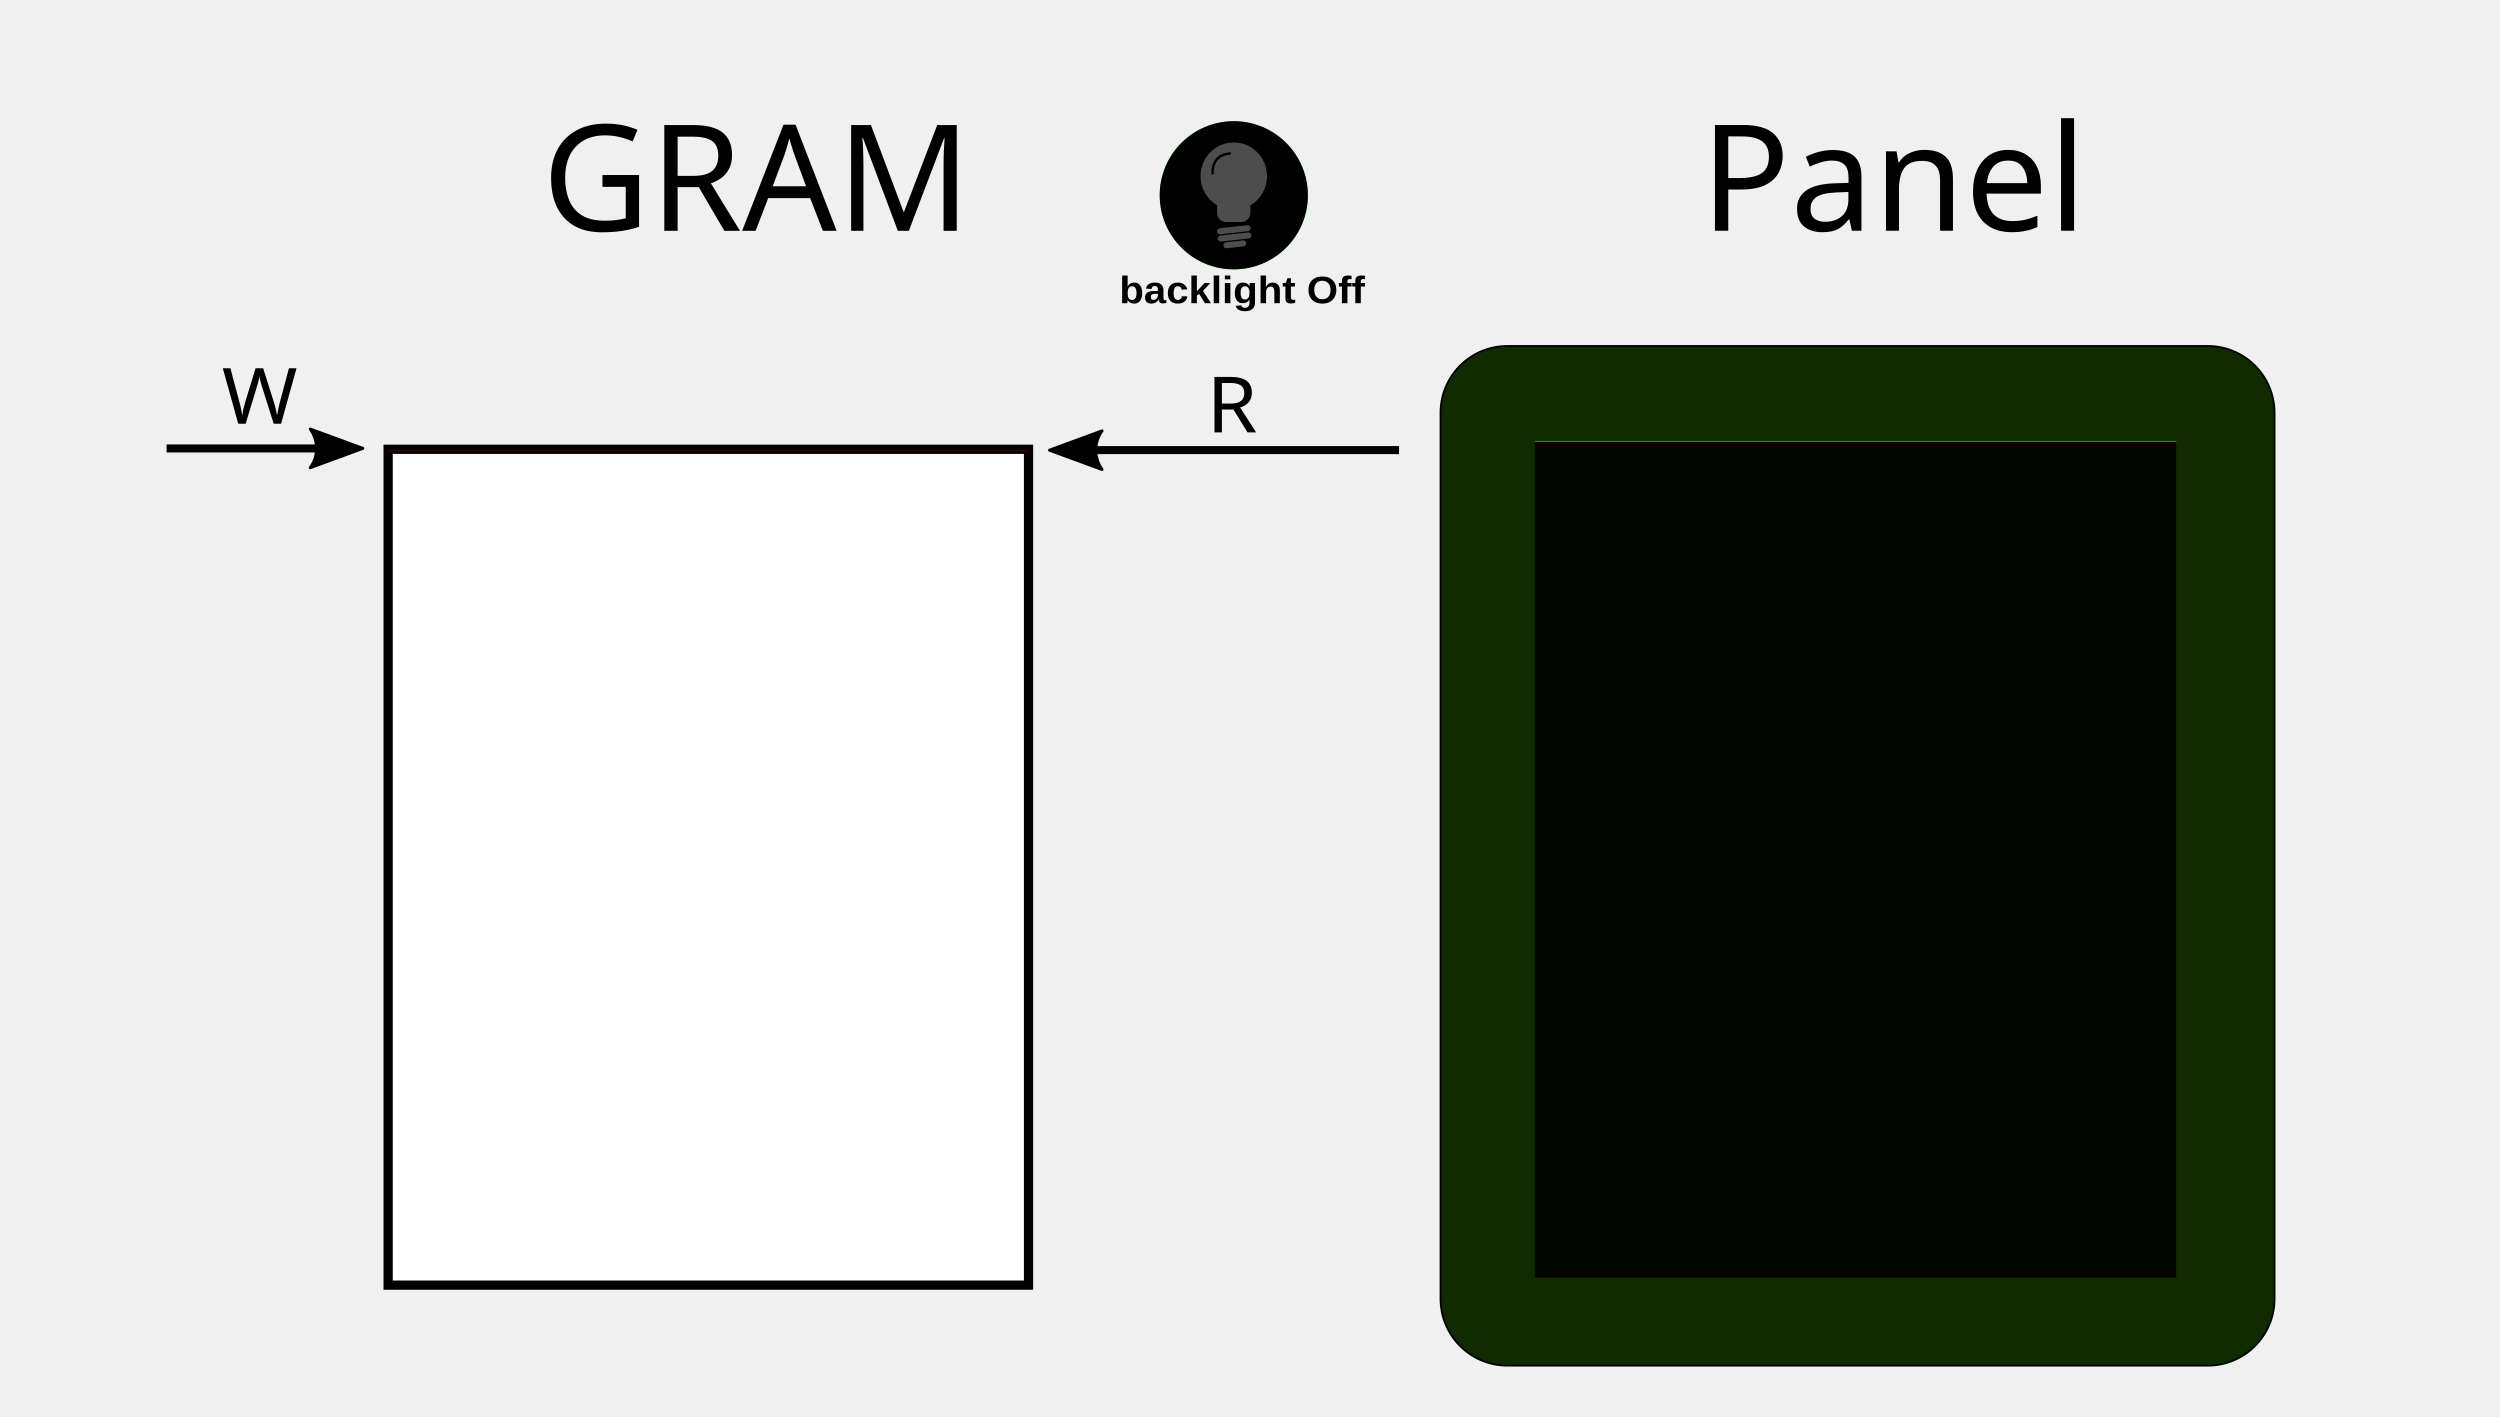
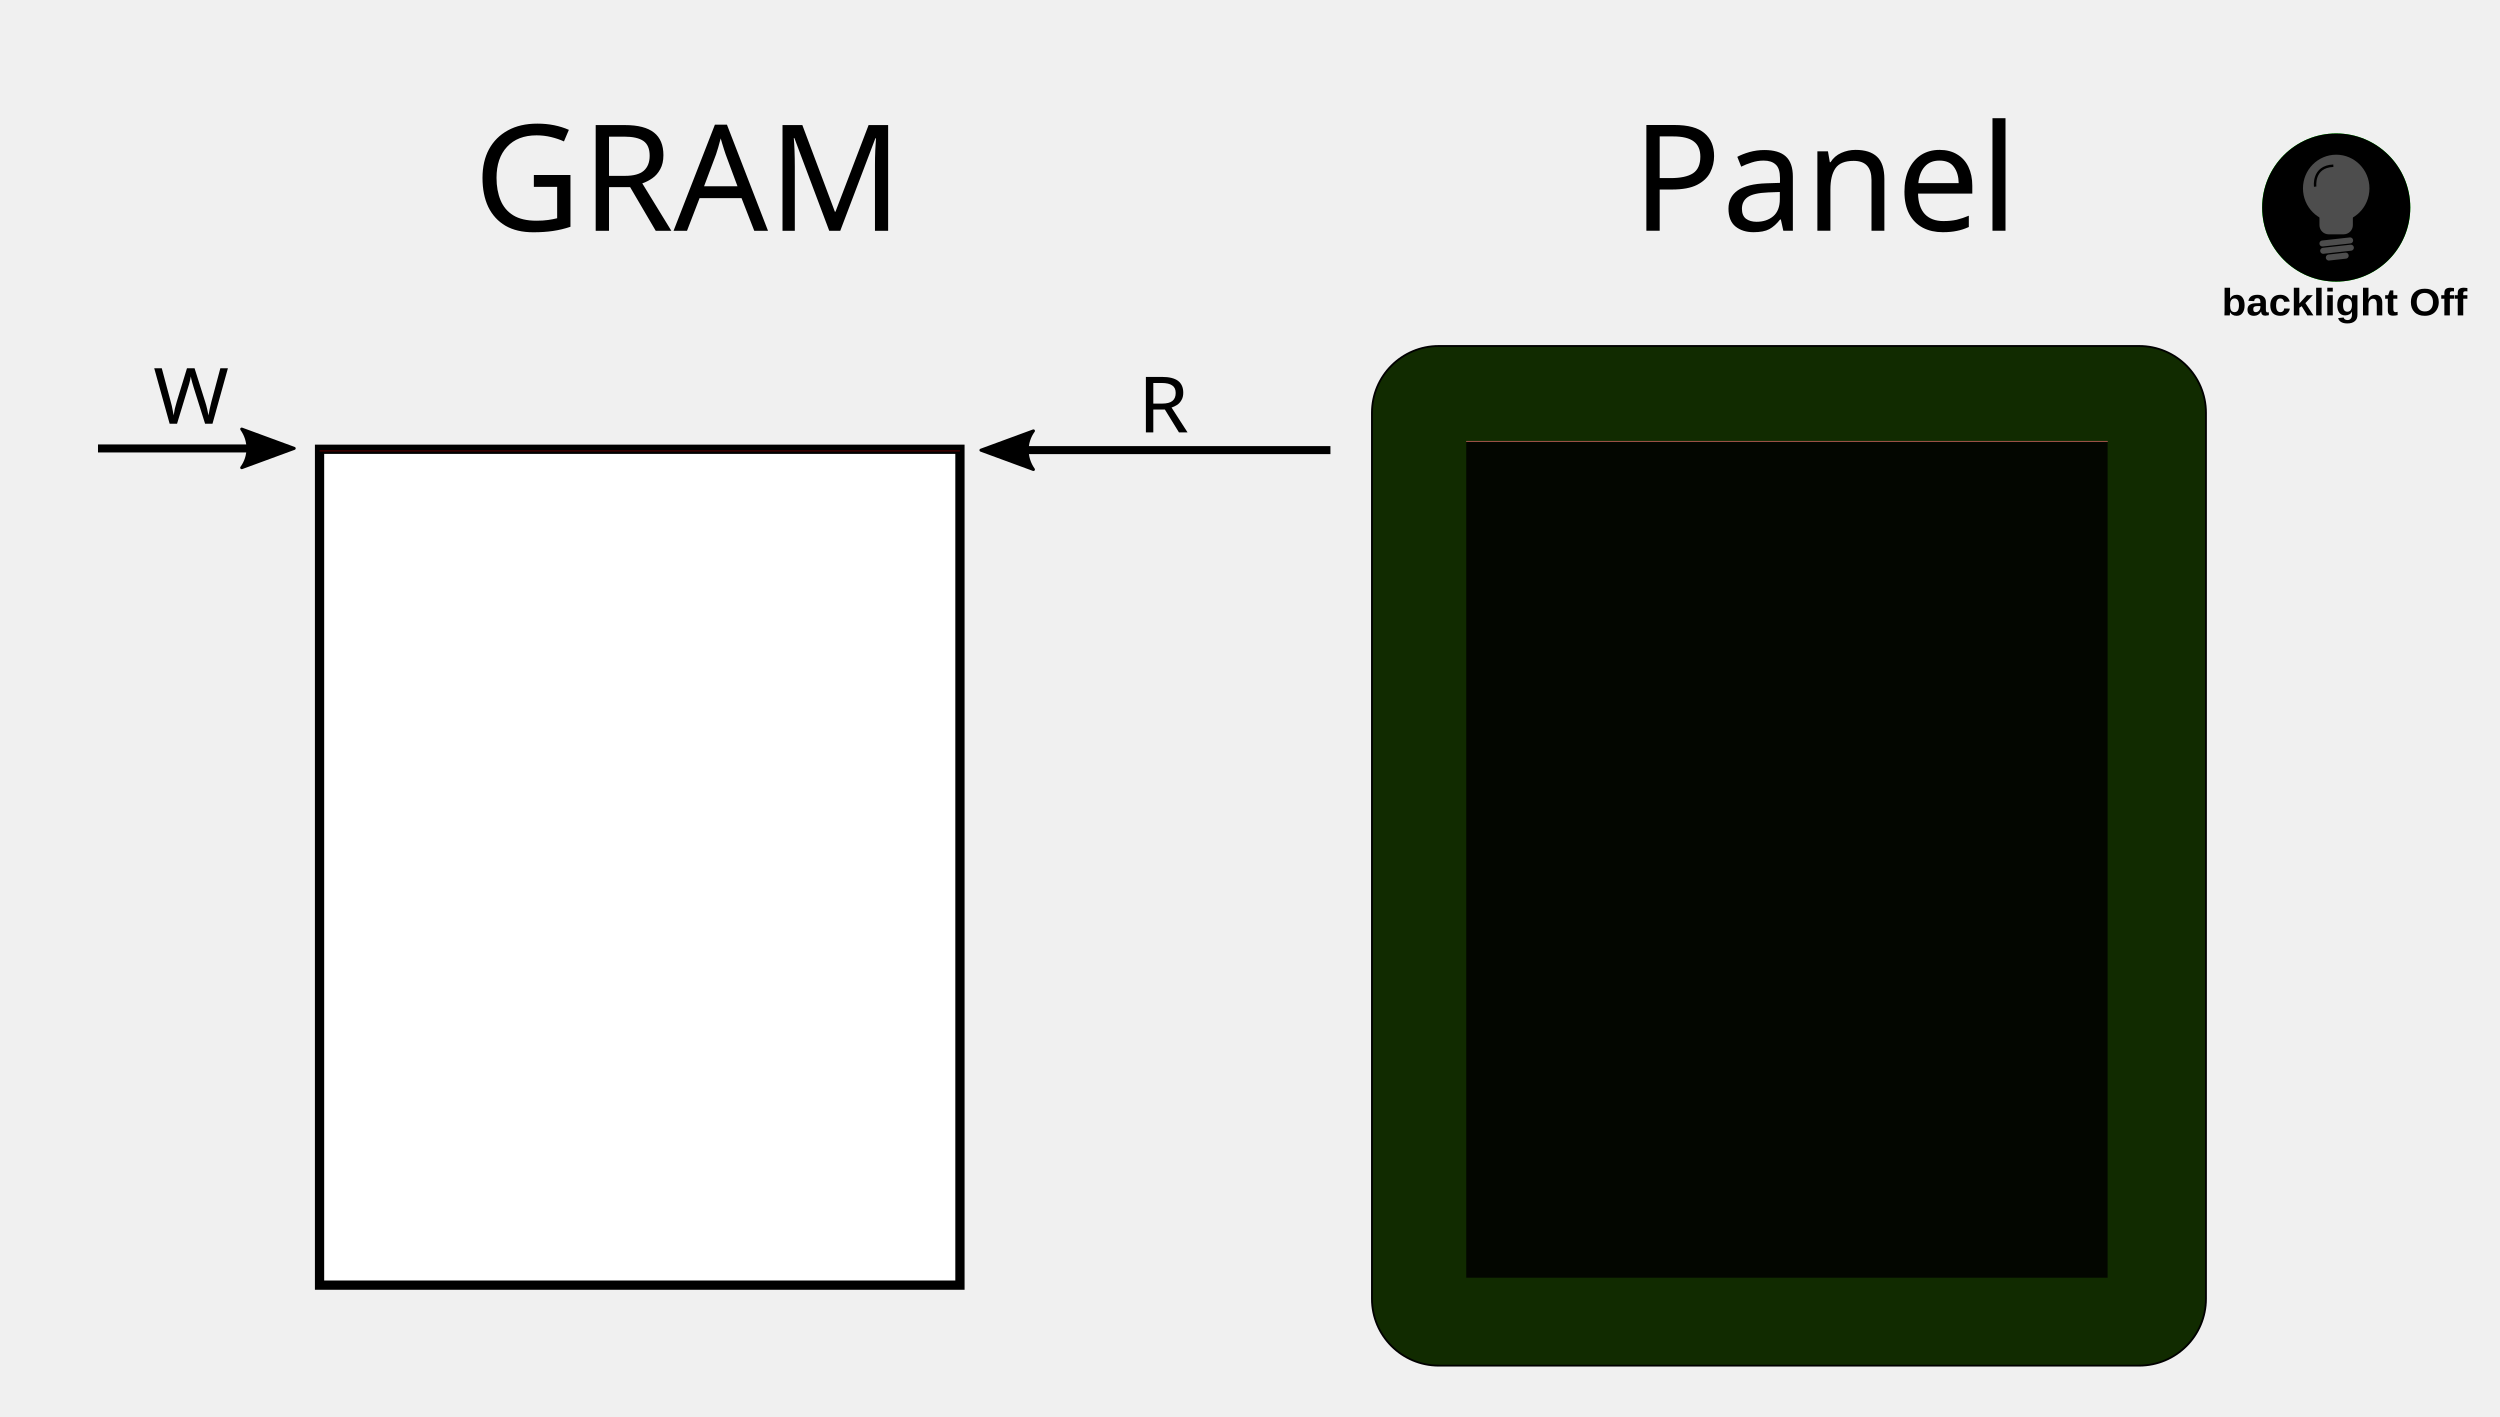
<svg xmlns="http://www.w3.org/2000/svg" xmlns:xlink="http://www.w3.org/1999/xlink" width="270mm" height="153mm" version="1.1" viewBox="0 0 270 153" id="svg82">
  <defs id="defs8">
    <linearGradient id="linearGradient908">
      <stop style="stop-color:#000000;stop-opacity:1;" offset="0" id="stop904" />
      <stop style="stop-color:#000000;stop-opacity:0;" offset="1" id="stop906" />
    </linearGradient>
    <marker id="a" overflow="visible" orient="auto" style="overflow:visible">
      <path transform="scale(0.6)" d="M 8.719,4.034 -2.207,0.016 8.719,-4.002 c -1.746,2.372 -1.735,5.617 0,8.035 z" id="path2" style="fill-rule:evenodd;stroke:#000000;stroke-width:0.625;stroke-linejoin:round" />
    </marker>
    <marker id="b" overflow="visible" orient="auto" style="overflow:visible">
      <path transform="scale(-0.6)" d="M 8.719,4.034 -2.207,0.016 8.719,-4.002 c -1.746,2.372 -1.735,5.617 0,8.035 z" id="path5" style="fill-rule:evenodd;stroke:#000000;stroke-width:0.625;stroke-linejoin:round" />
    </marker>
    <linearGradient xlink:href="#linearGradient908" id="linearGradient910" x1="234.87" y1="28.384" x2="259.895" y2="28.384" gradientUnits="userSpaceOnUse" />
  </defs>
-   <text x="58.549" y="24.933" style="font-size:medium;line-height:1.25;font-family:sans-serif;letter-spacing:0px;word-spacing:0px;fill:#000000;stroke-width:0.265" xml:space="preserve" id="text_gram">
-     <tspan x="58.549" y="24.933" id="tspan32" style="stroke-width:0.265">GRAM</tspan>
+   <text x="51.14" y="24.933" style="font-size:medium;line-height:1.25;font-family:sans-serif;letter-spacing:0px;word-spacing:0px;fill:#000000;stroke-width:0.265" xml:space="preserve" id="text_gram">
+     <tspan x="51.14" y="24.933" id="tspan32" style="stroke-width:0.265">GRAM</tspan>
  </text>
-   <text x="183.668" y="24.921" style="font-size:medium;line-height:1.25;font-family:sans-serif;letter-spacing:0px;word-spacing:0px;fill:#000000;stroke-width:0.265" xml:space="preserve" id="text_panel">
-     <tspan x="183.668" y="24.921" id="tspan36" style="stroke-width:0.265">Panel</tspan>
+   <text x="176.26" y="24.921" style="font-size:medium;line-height:1.25;font-family:sans-serif;letter-spacing:0px;word-spacing:0px;fill:#000000;stroke-width:0.265" xml:space="preserve" id="text_panel">
+     <tspan x="176.26" y="24.921" id="tspan36" style="stroke-width:0.265">Panel</tspan>
  </text>
-   <g id="group_write" transform="translate(-24.85532,76.59567)">
+   <g id="group_write" transform="translate(-32.26366,76.59567)">
    <path style="fill:none;stroke:#000000;stroke-width:0.865;stroke-miterlimit:2.8;marker-end:url(#b)" id="pointer_write" stroke-miterlimit="2.8" d="M 42.847,-28.163 H 62.892" />
    <text id="text_write" xml:space="preserve" style="font-size:8.586px;line-height:1.25;font-family:sans-serif;letter-spacing:0px;word-spacing:0px;fill:#000000;stroke-width:0.215" word-spacing="0px" letter-spacing="0px" font-size="8.586px" y="-31.602" x="47.623" transform="scale(1.0249,0.97574)">
      <tspan style="stroke-width:0.215" id="tspan26" y="-31.602" x="47.623">W</tspan>
    </text>
    <animateMotion path="M0,0 0,90" begin="1s" dur="4s" repeatCount="1" fill="freeze" />
  </g>
-   <rect id="gram_white" style="fill:#ffffff;stroke:#000000;stroke-miterlimit:2.8;paint-order:fill markers stroke" stroke-miterlimit="2.8" height="90.274" width="69.163" y="48.521" x="41.919" />
-   <rect style="fill:#ff0000;stroke-width:0.164" id="gram_red" height="0.039" width="69.163" y="48.685" x="41.919">
+   <rect id="gram_white" style="fill:#ffffff;stroke:#000000;stroke-miterlimit:2.8;paint-order:fill markers stroke" stroke-miterlimit="2.8" height="90.274" width="69.163" y="48.521" x="34.511" />
+   <rect style="fill:#ff0000;stroke-width:0.164" id="gram_red" height="0.039" width="69.163" y="48.685" x="34.511">
    <animate attributeName="height" from="1" to="90" begin="1s" dur="4s" repeatCount="1" />
    <set attributeName="height" attributeType="XML" to="90" begin="5s" />
  </rect>
-   <g id="group_read" transform="translate(11.16525,5.565721)">
+   <g id="group_read" transform="translate(3.756913,5.565721)">
    <line x1="103.33" y1="43.046" x2="139.93" y2="43.046" style="stroke:#000000;stroke-width:0.865;marker-start:url(#a)" id="pointer_read">
      
    </line>
    <text transform="scale(1.024882,0.9757225)" x="116.259" y="42.157" font-size="8.586px" letter-spacing="0px" word-spacing="0px" style="font-size:8.586px;line-height:1.25;font-family:sans-serif;letter-spacing:0px;word-spacing:0px;fill:#000000;stroke-width:0.215" xml:space="preserve" id="text_read">
      <tspan x="116.259" y="42.157" id="tspan26-4" style="stroke-width:0.215">R</tspan>
    </text>
    <animateMotion path="M0,0 0,90" begin="1s" dur="3s" repeatCount="1" />
    <animateMotion path="M0,0 0,30" begin="4s" dur="1s" repeatCount="1" fill="freeze" />
    <animateMotion path="M0,30 0,90" begin="8s" dur="2s" repeatCount="1" fill="freeze" />
  </g>
-   <rect id="panel_body" style="fill:#112b00;stroke:#000000;stroke-width:0.2;paint-order:fill markers stroke" ry="7.216" height="110.12" width="90.07" y="37.368" x="155.58" />
-   <rect id="panel_white" height="0.055" width="69.27" y="47.625" x="165.76" style="fill:#ffffff;stroke:none;stroke-width:0.084">
+   <rect id="panel_body" style="fill:#112b00;stroke:#000000;stroke-width:0.2;paint-order:fill markers stroke" ry="7.216" height="110.12" width="90.07" y="37.368" x="148.172" />
+   <rect id="panel_white" height="0.055" width="69.27" y="47.625" x="158.352" style="fill:#ffffff;stroke:none;stroke-width:0.084">
    <animate attributeName="height" from="1" to="90" begin="1s" dur="3s" repeatCount="1" />
    <set attributeName="height" attributeType="XML" to="90" begin="4s" />
  </rect>
-   <rect id="panel_red" height="0.039" width="69.27" y="47.68" x="165.76" style="fill:#ff0000;stroke:none">
+   <rect id="panel_red" height="0.039" width="69.27" y="47.68" x="158.352" style="fill:#ff0000;stroke:none">
    <animate attributeName="height" from="0" to="30" begin="4s" dur="1s" fill="freeze" repeatCount="1" />
    <animate attributeName="height" from="30" to="90" begin="8s" dur="2s" fill="freeze" repeatCount="1" />
  </rect>
-   <rect style="opacity:0.85;fill:#000000;stroke:none" id="panel_glass" height="90.274" width="69.27" y="47.719" x="165.76">
+   <rect style="opacity:0.85;fill:#000000;stroke:none" id="panel_glass" height="90.274" width="69.27" y="47.719" x="158.352">
    <set attributeName="visibility" to="hidden" begin="5s" />
  </rect>
-   <g id="backlight_on" transform="translate(-135.7716,6.216626)">
+   <g id="backlight_on" transform="translate(-16.70912,7.539542)">
    <circle id="circle64" style="fill:#00ff00;stroke-width:0;stroke-miterlimit:2.8;paint-order:fill markers stroke" stroke-miterlimit="2.8" r="8" cy="14.873" cx="269.02" />
    <ellipse id="ellipse66" style="fill:#ffffff;stroke-width:0;stroke-miterlimit:2.8;paint-order:fill markers stroke" stroke-miterlimit="2.8" ry="3.637" rx="3.59" cy="12.804" cx="269.02" />
    <rect id="rect68" style="fill:#ffffff;stroke-width:0;stroke-miterlimit:2.8;paint-order:fill markers stroke" stroke-miterlimit="2.8" ry="0.995" height="2.94" width="3.608" y="14.828" x="267.21" />
    <path style="fill:#ffffff;stroke:#ffffff;stroke-width:0.651;stroke-linecap:round;stroke-linejoin:round" id="path70" d="m 270.52,18.426 -2.985,0.333" />
    <path style="fill:#ffffff;stroke:#ffffff;stroke-width:0.651;stroke-linecap:round;stroke-linejoin:round" id="path72" d="m 270.6,19.212 -2.985,0.333" />
    <path style="fill:#ffffff;stroke:#ffffff;stroke-width:0.651;stroke-linecap:round;stroke-linejoin:round" id="path74" d="m 270.04,20.071 -1.816,0.203" />
    <path style="fill:#ffffff;stroke:#00ff00;stroke-width:0.265px" id="path76" d="m 268.71,10.359 c -2.266,0.091 -1.96,2.259 -1.96,2.259" />
  </g>
-   <g id="backlight_off" transform="translate(-135.6906,38.14312)">
+   <g id="backlight_off" transform="translate(-16.62813,39.46604)">
    <circle id="circle46" style="stroke-width:0;stroke-miterlimit:2.8;paint-order:fill markers stroke" stroke-miterlimit="2.8" r="8" cy="-17.053" cx="268.94" />
    <g id="g60" transform="translate(15.349,-0.094494)">
      <ellipse id="ellipse48" style="fill:#4d4d4d;stroke-width:0;stroke-miterlimit:2.8;paint-order:fill markers stroke" stroke-miterlimit="2.8" ry="3.637" rx="3.59" cy="-19.028" cx="253.59" />
      <rect id="rect50" style="fill:#4d4d4d;stroke-width:0;stroke-miterlimit:2.8;paint-order:fill markers stroke" stroke-miterlimit="2.8" ry="0.995" height="2.94" width="3.608" y="-17.004" x="251.78" />
      <path style="fill:#ffffff;stroke:#4d4d4d;stroke-width:0.651;stroke-linecap:round;stroke-linejoin:round" id="path52" d="m 255.09,-13.406 -2.985,0.333" />
      <path style="fill:#ffffff;stroke:#4d4d4d;stroke-width:0.651;stroke-linecap:round;stroke-linejoin:round" id="path54" d="m 255.17,-12.62 -2.985,0.333" />
      <path style="fill:#ffffff;stroke:#4d4d4d;stroke-width:0.651;stroke-linecap:round;stroke-linejoin:round" id="path56" d="m 254.61,-11.761 -1.816,0.203" />
      <path style="fill:none;stroke:#000000;stroke-width:0.265px" id="path58" d="m 253.28,-21.473 c -2.266,0.091 -1.96,2.259 -1.96,2.259" />
    </g>
    <set attributeName="visibility" to="hidden" begin="5s" />
  </g>
-   <g id="splash_warning" visibility="hidden" transform="translate(11.16525,6.62405)" style="visibility:hidden">
+   <g id="splash_warning" visibility="hidden" transform="translate(3.756913,6.62405)" style="visibility:hidden">
    <rect ry="1.297" y="60.591" x="149.485" height="18.539" width="79.199" id="rect862" style="opacity:1;fill:none;fill-opacity:1;stroke:#00ff00;stroke-width:1.327;stroke-linecap:square;stroke-linejoin:round;stroke-miterlimit:2.8;stroke-dasharray:2.655, 2.655;stroke-dashoffset:0;stroke-opacity:1;paint-order:fill markers stroke" />
    <set attributeName="visibility" to="visible" begin="5.5s" dur="0.5s" />
    <set attributeName="visibility" to="visible" begin="6.5s" dur="0.5s" />
    <set attributeName="visibility" to="visible" begin="7.5s" dur="0.5s" />
  </g>
-   <text transform="scale(1.024882,0.9757225)" x="117.904" y="33.62" font-size="8.586px" letter-spacing="0px" word-spacing="0px" visibility="hidden" style="font-style:normal;font-variant:normal;font-weight:bold;font-stretch:normal;font-size:4.233px;line-height:1.25;font-family:Arial;-inkscape-font-specification:'Arial, Bold';font-variant-ligatures:normal;font-variant-caps:normal;font-variant-numeric:normal;font-feature-settings:normal;text-align:start;letter-spacing:0px;word-spacing:0px;writing-mode:lr-tb;text-anchor:start;visibility:hidden;fill:#000000;stroke-width:0.215" xml:space="preserve" id="text_bl_on">
-     <tspan x="117.904" y="33.62" id="tspan26-4-5" style="font-style:normal;font-variant:normal;font-weight:bold;font-stretch:normal;font-size:4.233px;font-family:Arial;-inkscape-font-specification:'Arial, Bold';font-variant-ligatures:normal;font-variant-caps:normal;font-variant-numeric:normal;font-feature-settings:normal;text-align:start;writing-mode:lr-tb;text-anchor:start;stroke-width:0.215">backlight On</tspan>
+   <text transform="scale(1.024882,0.9757225)" x="234.075" y="34.976" font-size="8.586px" letter-spacing="0px" word-spacing="0px" visibility="hidden" style="font-style:normal;font-variant:normal;font-weight:bold;font-stretch:normal;font-size:4.233px;line-height:1.25;font-family:Arial;-inkscape-font-specification:'Arial, Bold';font-variant-ligatures:normal;font-variant-caps:normal;font-variant-numeric:normal;font-feature-settings:normal;text-align:start;letter-spacing:0px;word-spacing:0px;writing-mode:lr-tb;text-anchor:start;visibility:hidden;fill:#000000;stroke-width:0.215" xml:space="preserve" id="text_bl_on">
+     <tspan x="234.075" y="34.976" id="tspan26-4-5" style="font-style:normal;font-variant:normal;font-weight:bold;font-stretch:normal;font-size:4.233px;font-family:Arial;-inkscape-font-specification:'Arial, Bold';font-variant-ligatures:normal;font-variant-caps:normal;font-variant-numeric:normal;font-feature-settings:normal;text-align:start;writing-mode:lr-tb;text-anchor:start;stroke-width:0.215">backlight On</tspan>
    <set attributeName="visibility" to="visible" begin="5s" />
  </text>
-   <text transform="scale(1.024882,0.9757225)" x="117.954" y="33.557" font-size="8.586px" letter-spacing="0px" word-spacing="0px" style="font-style:normal;font-variant:normal;font-weight:bold;font-stretch:normal;font-size:4.233px;line-height:1.25;font-family:Arial;-inkscape-font-specification:'Arial, Bold';font-variant-ligatures:normal;font-variant-caps:normal;font-variant-numeric:normal;font-feature-settings:normal;text-align:start;letter-spacing:0px;word-spacing:0px;writing-mode:lr-tb;text-anchor:start;fill:#000000;fill-opacity:1;stroke-width:0.215" xml:space="preserve" id="text_bl_off">
-     <tspan x="117.954" y="33.557" id="tspan26-4-5-4" style="font-style:normal;font-variant:normal;font-weight:bold;font-stretch:normal;font-size:4.233px;font-family:Arial;-inkscape-font-specification:'Arial, Bold';font-variant-ligatures:normal;font-variant-caps:normal;font-variant-numeric:normal;font-feature-settings:normal;text-align:start;writing-mode:lr-tb;text-anchor:start;fill:#000000;fill-opacity:1;stroke-width:0.215">backlight Off</tspan>
+   <text transform="scale(1.024882,0.9757225)" x="234.126" y="34.912" font-size="8.586px" letter-spacing="0px" word-spacing="0px" style="font-style:normal;font-variant:normal;font-weight:bold;font-stretch:normal;font-size:4.233px;line-height:1.25;font-family:Arial;-inkscape-font-specification:'Arial, Bold';font-variant-ligatures:normal;font-variant-caps:normal;font-variant-numeric:normal;font-feature-settings:normal;text-align:start;letter-spacing:0px;word-spacing:0px;writing-mode:lr-tb;text-anchor:start;fill:#000000;fill-opacity:1;stroke-width:0.215" xml:space="preserve" id="text_bl_off">
+     <tspan x="234.126" y="34.912" id="tspan26-4-5-4" style="font-style:normal;font-variant:normal;font-weight:bold;font-stretch:normal;font-size:4.233px;font-family:Arial;-inkscape-font-specification:'Arial, Bold';font-variant-ligatures:normal;font-variant-caps:normal;font-variant-numeric:normal;font-feature-settings:normal;text-align:start;writing-mode:lr-tb;text-anchor:start;fill:#000000;fill-opacity:1;stroke-width:0.215">backlight Off</tspan>
    <set attributeName="visibility" to="hidden" begin="5s" />
  </text>
</svg>
